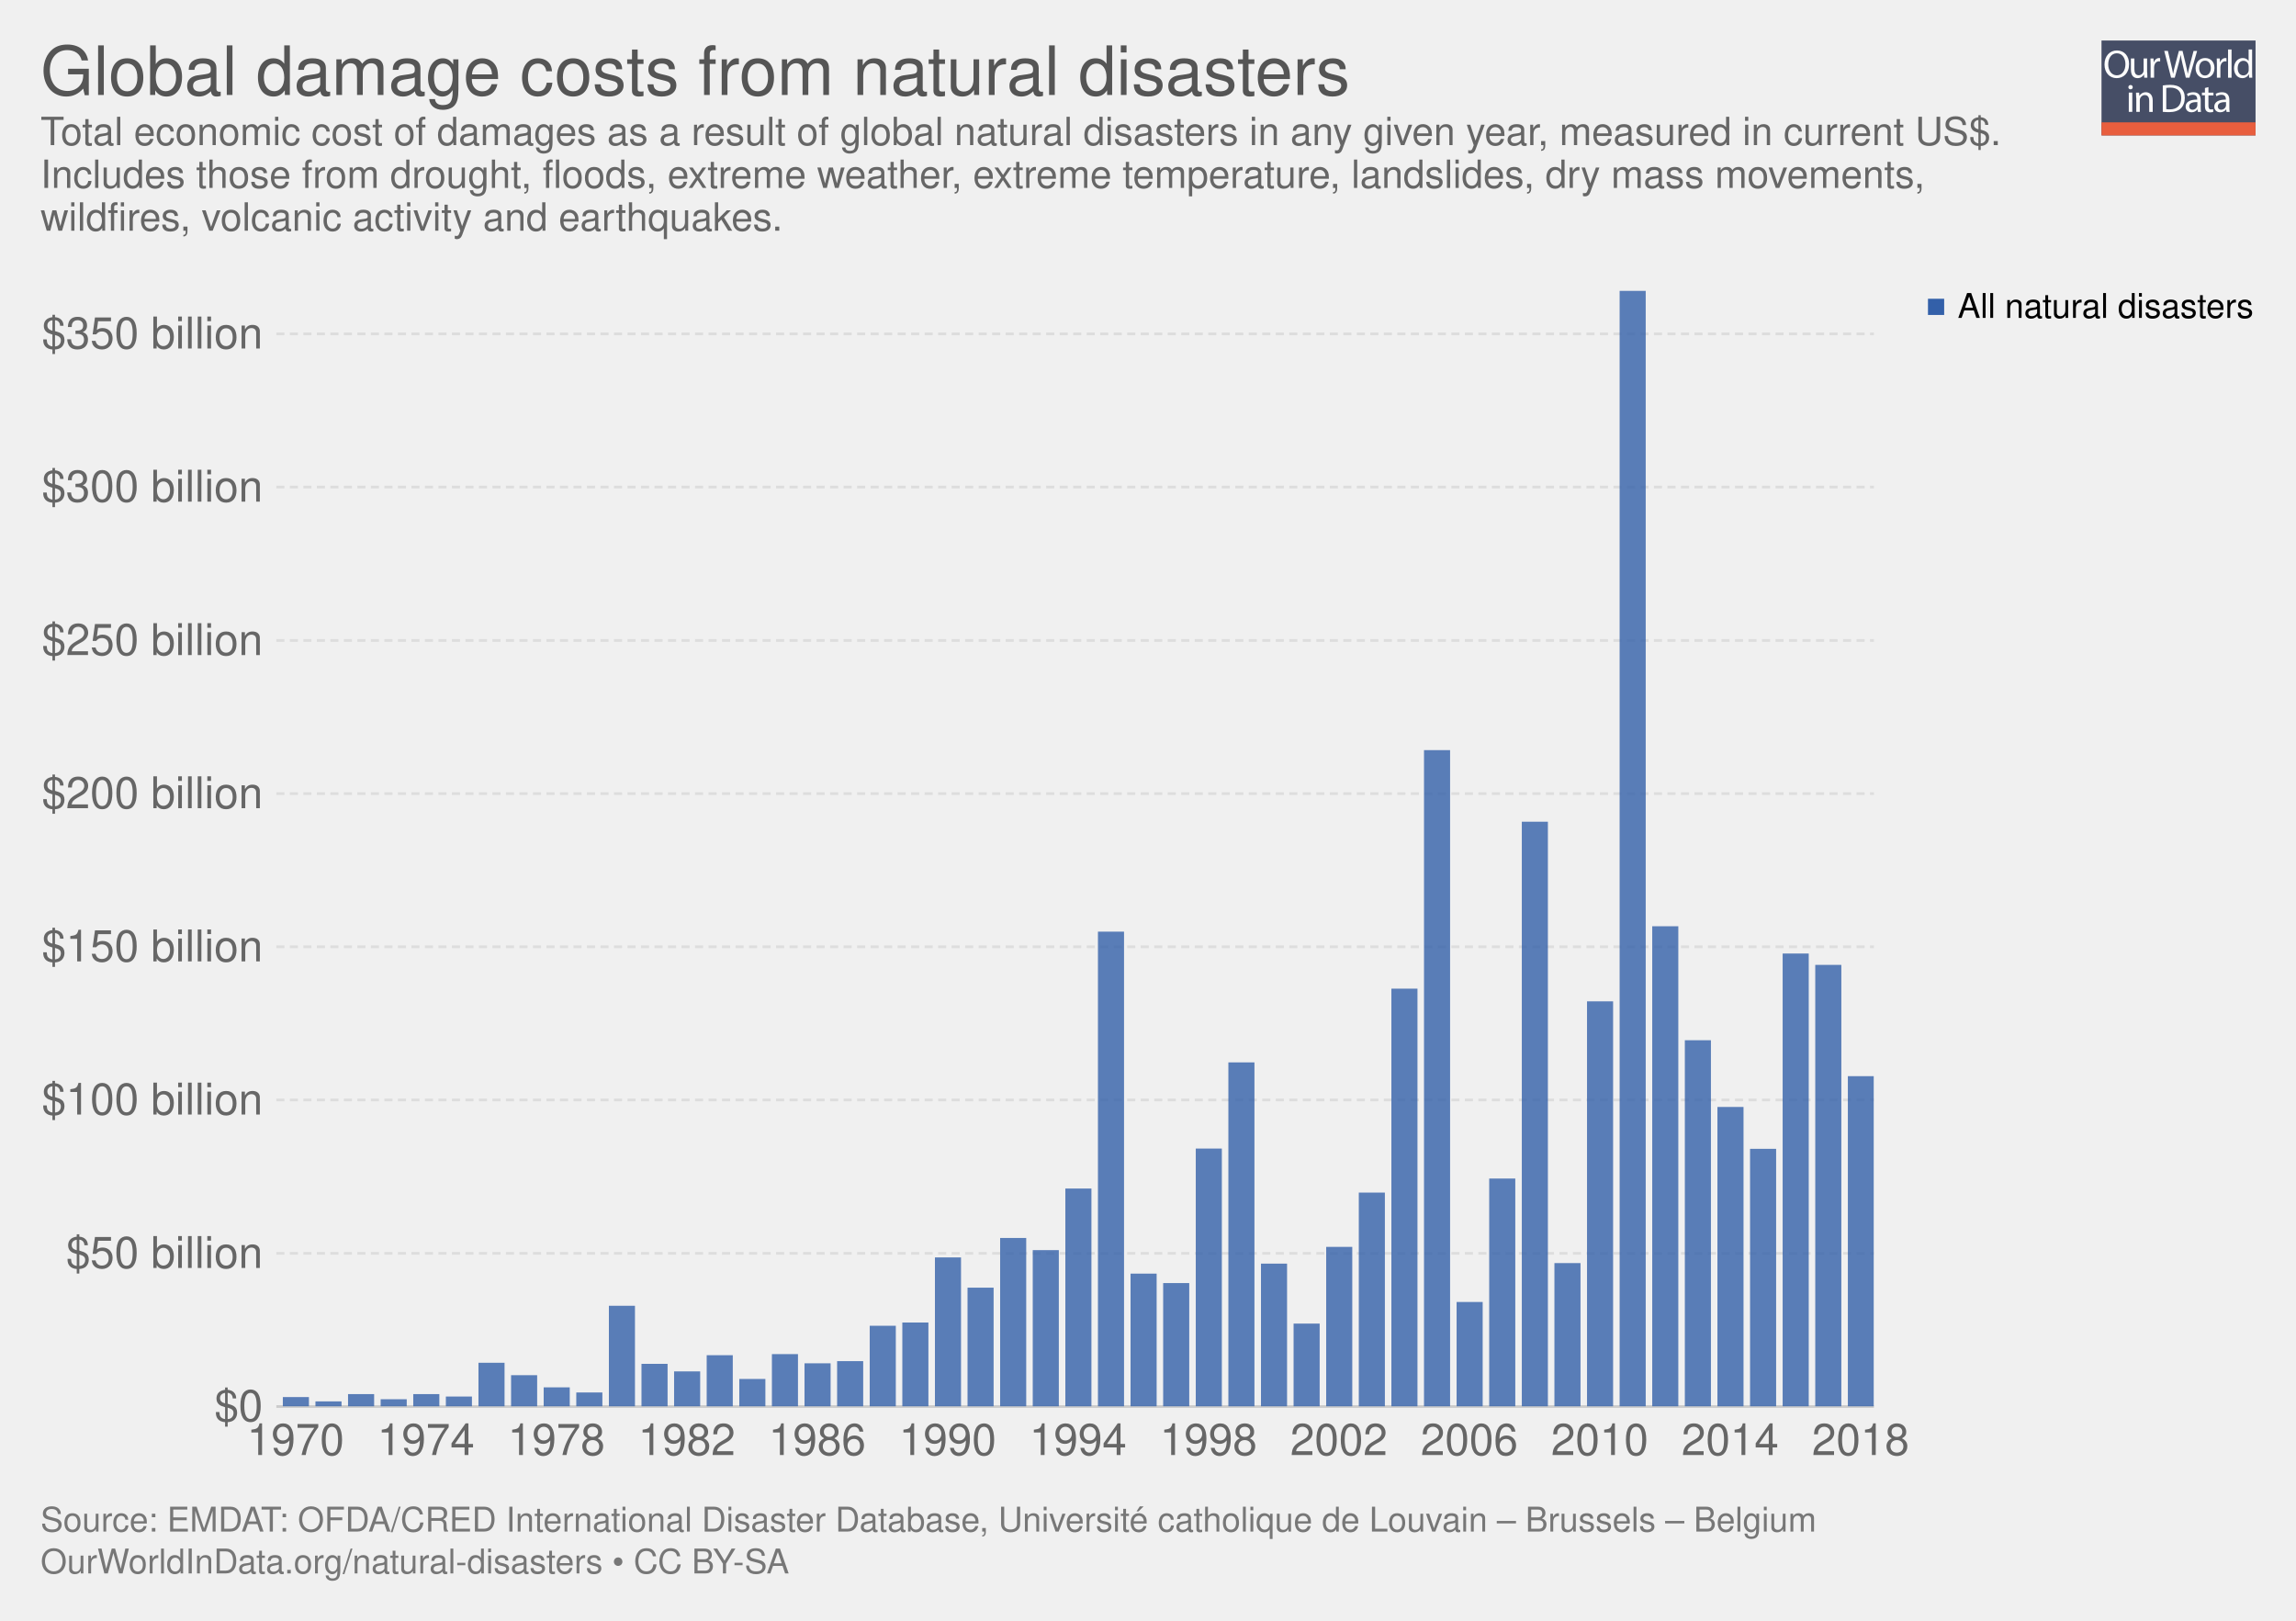
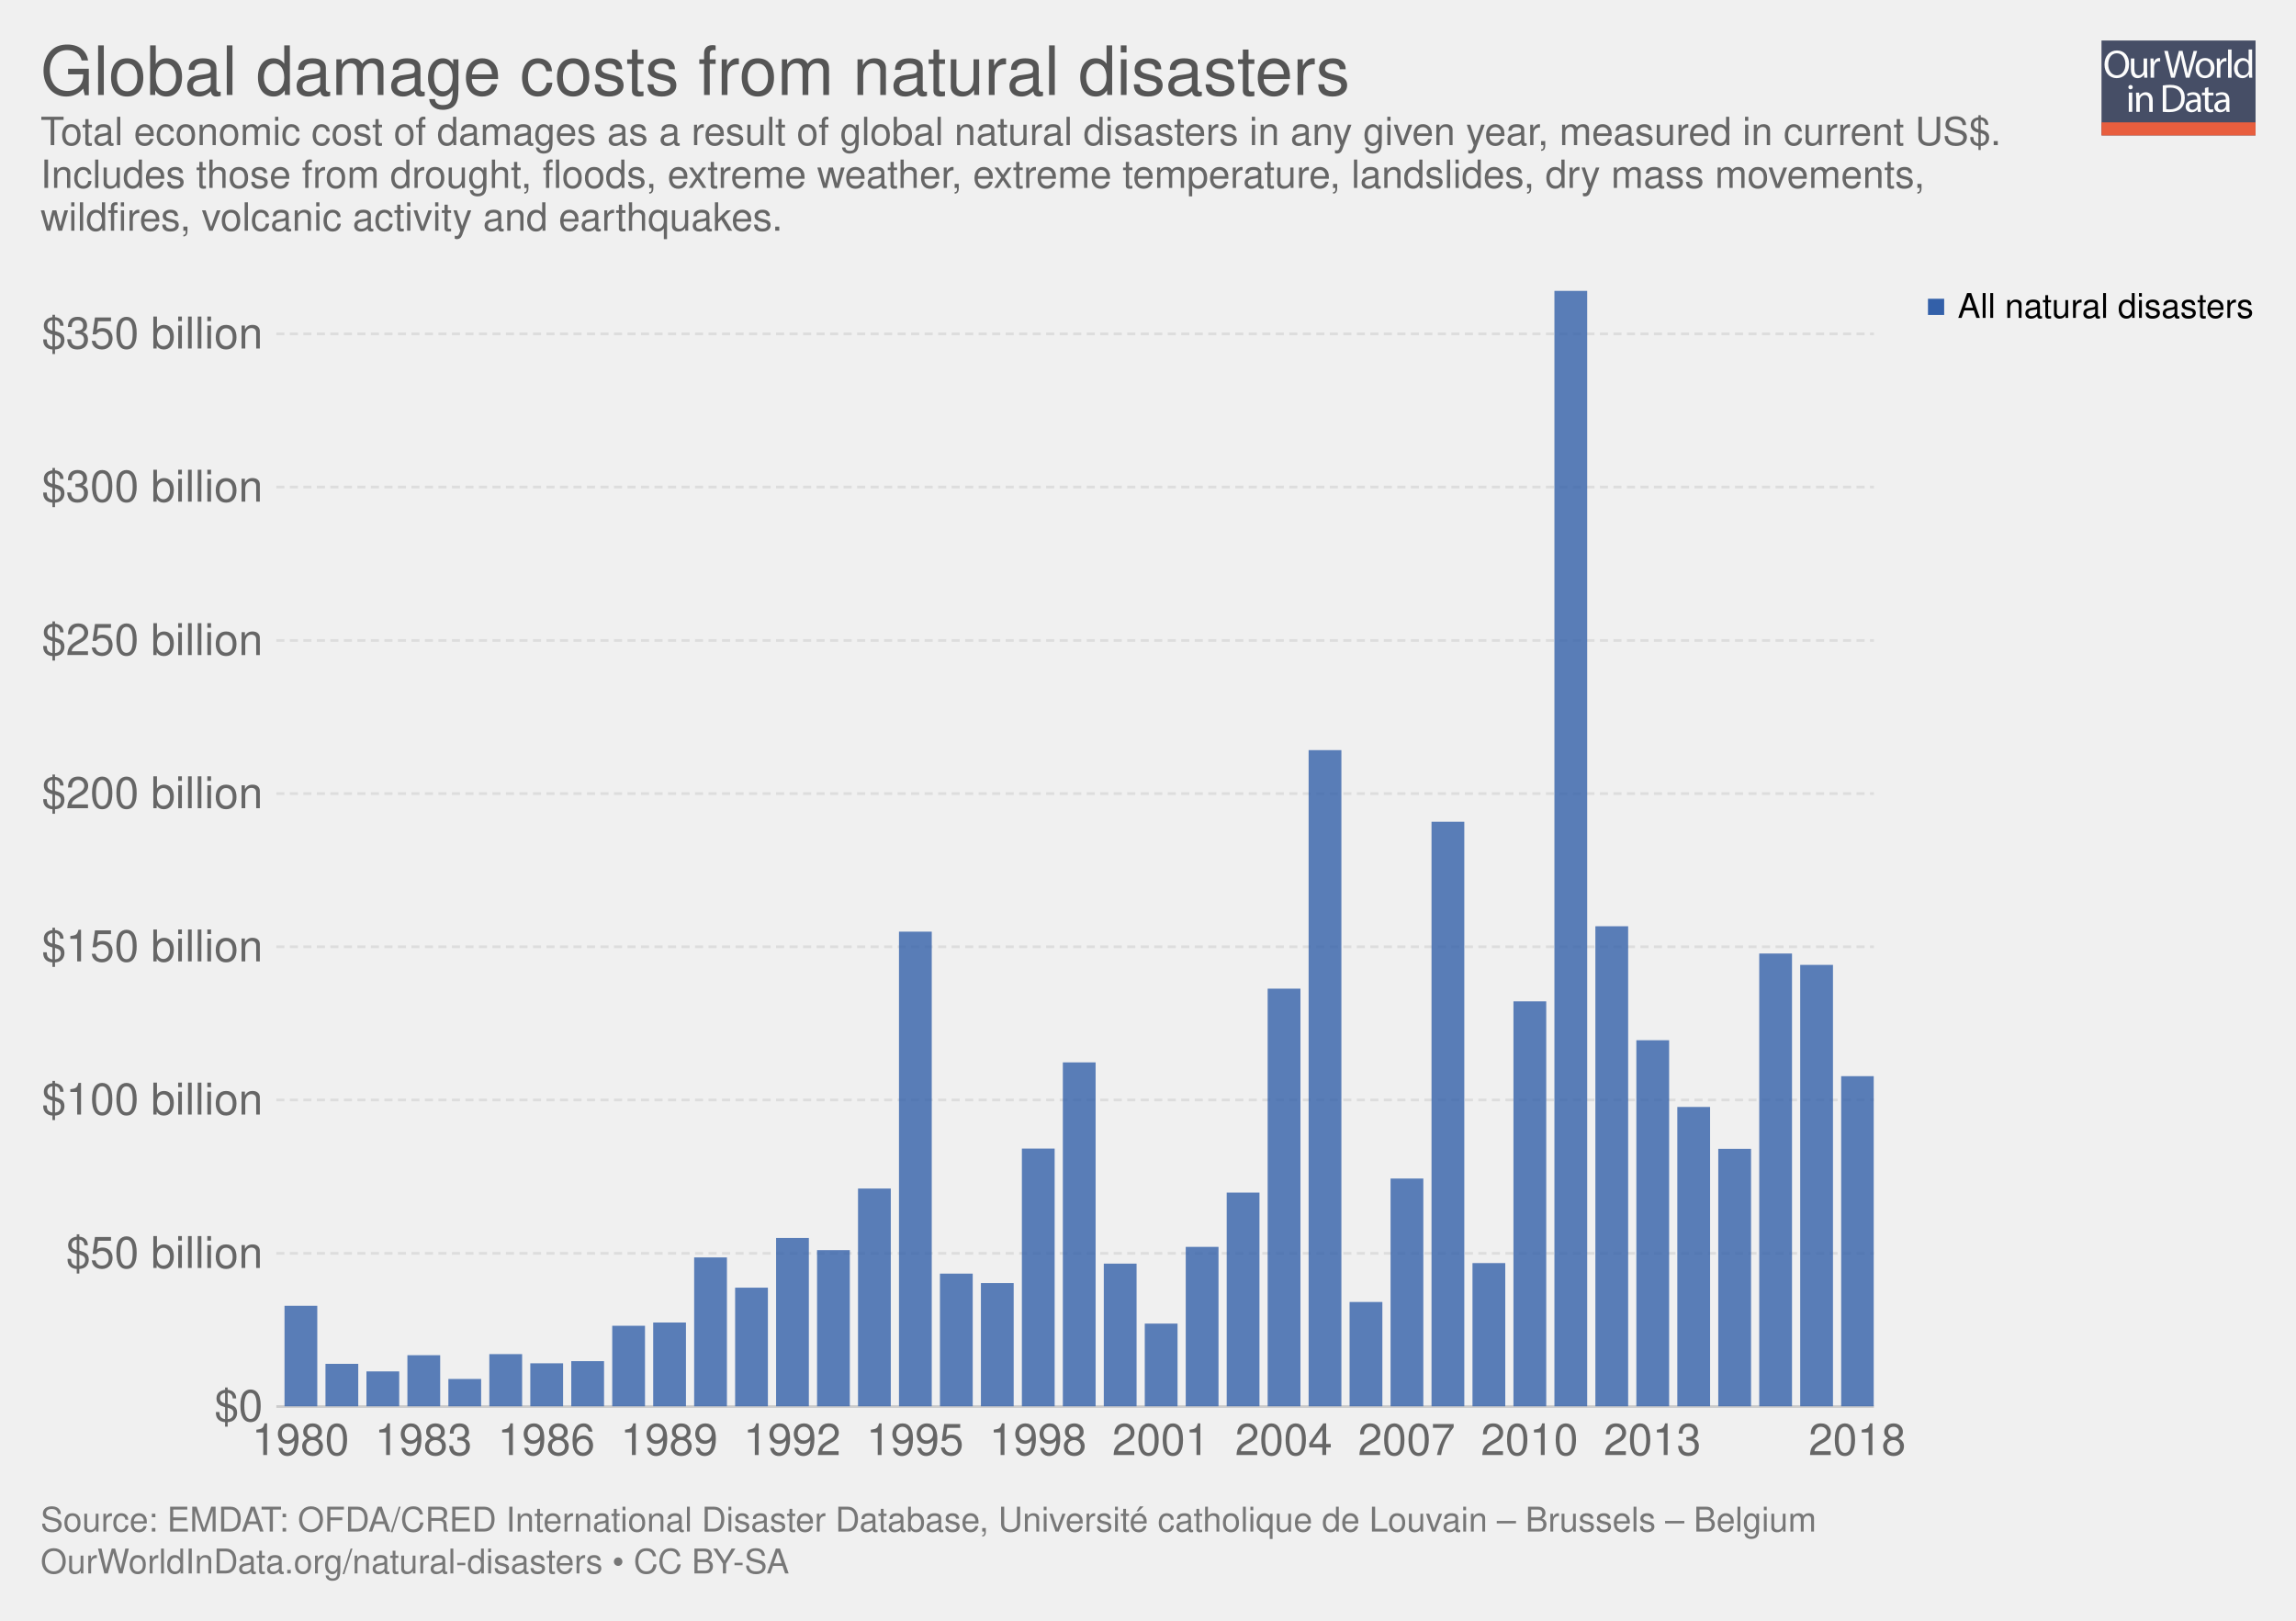
<svg xmlns="http://www.w3.org/2000/svg" xmlns:xlink="http://www.w3.org/1999/xlink" version="1.1" style="font-family:'Helvetica Neue', Helvetica, Arial, sans-serif;font-size:18px;background-color:white;text-rendering:optimizeLegibility;-webkit-font-smoothing:antialiased" width="850" height="600">
  <g class="ChartTab">
    <g class="HeaderView">
      <g opacity="0.8" transform="translate(778, 15) scale(0.27)">
        <a xlink:href="https://ourworldindata.org" target="_blank">
          <g>
            <rect x="0" y="0" fill="#1B2543" width="211.2" height="130.1" />
            <rect x="0" y="112.2" fill="#E63912" width="211.2" height="17.9" />
            <g>
              <rect x="1.2" y="12.3" fill="none" width="210.2" height="99.2" />
              <path fill="#FFFFFF" d="M37.8,32.2c0,12.7-7.7,19.4-17.1,19.4c-9.7,0-16.6-7.5-16.6-18.7c0-11.7,7.3-19.3,17.1-19.3 C31.3,13.7,37.8,21.3,37.8,32.2z M9.2,32.8c0,7.9,4.3,14.9,11.8,14.9c7.5,0,11.8-6.9,11.8-15.3c0-7.3-3.8-14.9-11.8-14.9 C13.1,17.5,9.2,24.8,9.2,32.8z" />
              <path fill="#FFFFFF" d="M62.7,43.8c0,2.7,0.1,5.1,0.2,7.2h-4.3l-0.3-4.3h-0.1c-1.3,2.1-4,4.9-8.8,4.9c-4.2,0-9.1-2.3-9.1-11.6 V24.6h4.8v14.6c0,5,1.5,8.4,5.9,8.4c3.2,0,5.5-2.2,6.3-4.4c0.3-0.7,0.4-1.6,0.4-2.5V24.6h4.8V43.8z" />
              <path fill="#FFFFFF" d="M67.3,32.8c0-3.1-0.1-5.8-0.2-8.2h4.2l0.2,5.2h0.2c1.2-3.5,4.1-5.8,7.3-5.8c0.5,0,0.9,0.1,1.4,0.2v4.5 c-0.5-0.1-1-0.2-1.6-0.2c-3.4,0-5.8,2.6-6.5,6.2c-0.1,0.7-0.2,1.4-0.2,2.2V51h-4.8V32.8z" />
              <path fill="#FFFFFF" d="M95.4,51l-9.4-36.8h5l4.4,18.6c1.1,4.6,2.1,9.2,2.7,12.7h0.1c0.6-3.7,1.8-8,3-12.8l4.9-18.5h5l4.5,18.7 c1,4.4,2,8.7,2.6,12.6h0.1c0.8-4,1.8-8.1,3-12.7l4.9-18.5h4.9L120.6,51h-5L111,31.9c-1.1-4.7-1.9-8.3-2.4-12h-0.1 c-0.7,3.7-1.5,7.3-2.8,12L100.4,51H95.4z" />
              <path fill="#FFFFFF" d="M154.9,37.6c0,9.8-6.8,14-13.2,14c-7.2,0-12.7-5.2-12.7-13.6c0-8.8,5.8-14,13.1-14 C149.8,24,154.9,29.5,154.9,37.6z M133.9,37.9c0,5.8,3.3,10.1,8,10.1c4.6,0,8-4.3,8-10.3c0-4.5-2.2-10.1-7.9-10.1 C136.3,27.6,133.9,32.8,133.9,37.9z" />
              <path fill="#FFFFFF" d="M158.2,32.8c0-3.1-0.1-5.8-0.2-8.2h4.2l0.2,5.2h0.2c1.2-3.5,4.1-5.8,7.3-5.8c0.5,0,0.9,0.1,1.4,0.2v4.5 c-0.5-0.1-1-0.2-1.6-0.2c-3.4,0-5.8,2.6-6.5,6.2c-0.1,0.7-0.2,1.4-0.2,2.2V51h-4.8V32.8z" />
              <path fill="#FFFFFF" d="M173.5,12.3h4.8V51h-4.8V12.3z" />
              <path fill="#FFFFFF" d="M206.5,12.3v31.9c0,2.3,0.1,5,0.2,6.8h-4.3l-0.2-4.6H202c-1.5,2.9-4.7,5.2-9,5.2 c-6.4,0-11.3-5.4-11.3-13.4c-0.1-8.8,5.4-14.2,11.9-14.2c4,0,6.8,1.9,8,4h0.1V12.3H206.5z M201.7,35.4c0-0.6-0.1-1.4-0.2-2 c-0.7-3.1-3.3-5.6-6.9-5.6c-5,0-7.9,4.4-7.9,10.2c0,5.3,2.6,9.8,7.8,9.8c3.2,0,6.2-2.1,7.1-5.7c0.2-0.7,0.2-1.3,0.2-2.1V35.4z" />
              <path fill="#FFFFFF" d="M42.8,64c0.1,1.6-1.1,2.9-3.1,2.9c-1.7,0-2.9-1.3-2.9-2.9c0-1.7,1.3-3,3-3C41.7,61,42.8,62.3,42.8,64z M37.4,97.8V71.4h4.8v26.4H37.4z" />
              <path fill="#FFFFFF" d="M47.5,78.6c0-2.7-0.1-5-0.2-7.1h4.3l0.3,4.4h0.1c1.3-2.5,4.4-5,8.8-5c3.7,0,9.4,2.2,9.4,11.2v15.8h-4.8 V82.6c0-4.3-1.6-7.8-6.1-7.8c-3.2,0-5.6,2.2-6.5,4.9c-0.2,0.6-0.3,1.4-0.3,2.2v15.9h-4.8V78.6z" />
              <path fill="#FFFFFF" d="M84,61.6c2.9-0.4,6.3-0.8,10.1-0.8c6.8,0,11.7,1.6,14.9,4.6c3.3,3,5.2,7.3,5.2,13.2c0,6-1.9,10.9-5.3,14.3 c-3.4,3.4-9.1,5.3-16.3,5.3c-3.4,0-6.2-0.2-8.6-0.4V61.6z M88.8,94.1c1.2,0.2,3,0.3,4.8,0.3c10.2,0,15.7-5.7,15.7-15.6 c0.1-8.7-4.9-14.2-14.9-14.2c-2.5,0-4.3,0.2-5.6,0.5V94.1z" />
              <path fill="#FFFFFF" d="M132.1,97.8l-0.4-3.3h-0.2c-1.5,2.1-4.3,3.9-8.1,3.9c-5.4,0-8.1-3.8-8.1-7.6c0-6.4,5.7-9.9,15.9-9.8v-0.5 c0-2.2-0.6-6.1-6-6.1c-2.5,0-5,0.8-6.9,2l-1.1-3.2c2.2-1.4,5.4-2.3,8.7-2.3c8.1,0,10.1,5.5,10.1,10.8v9.9c0,2.3,0.1,4.5,0.4,6.3 H132.1z M131.4,84.4c-5.3-0.1-11.2,0.8-11.2,5.9c0,3.1,2.1,4.6,4.5,4.6c3.4,0,5.6-2.2,6.4-4.4c0.2-0.5,0.3-1,0.3-1.5V84.4z" />
              <path fill="#FFFFFF" d="M146.6,63.9v7.6h6.9v3.7h-6.9v14.2c0,3.3,0.9,5.1,3.6,5.1c1.3,0,2.2-0.2,2.8-0.3l0.2,3.6 c-0.9,0.4-2.4,0.7-4.3,0.7c-2.2,0-4-0.7-5.2-2c-1.4-1.4-1.9-3.8-1.9-6.9V75.1h-4.1v-3.7h4.1v-6.3L146.6,63.9z" />
              <path fill="#FFFFFF" d="M171.4,97.8l-0.4-3.3h-0.2c-1.5,2.1-4.3,3.9-8.1,3.9c-5.4,0-8.1-3.8-8.1-7.6c0-6.4,5.7-9.9,15.9-9.8v-0.5 c0-2.2-0.6-6.1-6-6.1c-2.5,0-5,0.8-6.9,2l-1.1-3.2c2.2-1.4,5.4-2.3,8.7-2.3c8.1,0,10.1,5.5,10.1,10.8v9.9c0,2.3,0.1,4.5,0.4,6.3 H171.4z M170.7,84.4c-5.3-0.1-11.2,0.8-11.2,5.9c0,3.1,2.1,4.6,4.5,4.6c3.4,0,5.6-2.2,6.4-4.4c0.2-0.5,0.3-1,0.3-1.5V84.4z" />
            </g>
          </g>
        </a>
      </g>
      <a href="https://ourworldindata.org/grapher/damage-costs-from-natural-disasters" target="_blank">
        <text font-size="25.20" x="15.0" y="35.2" fill="#555">
          <tspan x="15" y="35.16">Global damage costs from natural disasters</tspan>
        </text>
      </a>
      <text font-size="14.40" x="15.0" y="53.7" fill="#666">
        <tspan x="15" y="53.72">Total economic cost of damages as a result of global natural disasters in any given year, measured in current US$.</tspan>
        <tspan x="15" y="69.56">Includes those from drought, floods, extreme weather, extreme temperature, landslides, dry mass movements,</tspan>
        <tspan x="15" y="85.4">wildfires, volcanic activity and earthquakes.</tspan>
      </text>
    </g>
    <g class="StackedBarChart">
      <defs>
        <clipPath id="boundsClip-2">
          <rect x="102.296" y="107.6" width="591.454" height="413.1" />
        </clipPath>
      </defs>
      <rect x="15" y="107.6" width="820" height="434.3" opacity="0" fill="rgba(255,255,255,0)" />
      <g class="VerticalAxis">
        <text x="97.30" y="520.7" fill="#666" dominant-baseline="middle" text-anchor="end" font-size="16.2">$0</text>
        <text x="97.30" y="464" fill="#666" dominant-baseline="middle" text-anchor="end" font-size="16.2">$50 billion</text>
        <text x="97.30" y="407.2" fill="#666" dominant-baseline="middle" text-anchor="end" font-size="16.2">$100 billion</text>
        <text x="97.30" y="350.5" fill="#666" dominant-baseline="middle" text-anchor="end" font-size="16.2">$150 billion</text>
        <text x="97.30" y="293.8" fill="#666" dominant-baseline="middle" text-anchor="end" font-size="16.2">$200 billion</text>
        <text x="97.30" y="237.1" fill="#666" dominant-baseline="middle" text-anchor="end" font-size="16.2">$250 billion</text>
        <text x="97.30" y="180.3" fill="#666" dominant-baseline="middle" text-anchor="end" font-size="16.2">$300 billion</text>
        <text x="97.30" y="123.6" fill="#666" dominant-baseline="middle" text-anchor="end" font-size="16.2">$350 billion</text>
      </g>
      <g class="AxisGridLines">
        <line x1="102.30" y1="520.7" x2="693.75" y2="520.7" stroke="#ccc" />
        <line x1="102.30" y1="464" x2="693.75" y2="464" stroke="#ddd" stroke-dasharray="3,2" />
        <line x1="102.30" y1="407.2" x2="693.75" y2="407.2" stroke="#ddd" stroke-dasharray="3,2" />
        <line x1="102.30" y1="350.5" x2="693.75" y2="350.5" stroke="#ddd" stroke-dasharray="3,2" />
        <line x1="102.30" y1="293.8" x2="693.75" y2="293.8" stroke="#ddd" stroke-dasharray="3,2" />
        <line x1="102.30" y1="237.1" x2="693.75" y2="237.1" stroke="#ddd" stroke-dasharray="3,2" />
        <line x1="102.30" y1="180.3" x2="693.75" y2="180.3" stroke="#ddd" stroke-dasharray="3,2" />
        <line x1="102.30" y1="123.6" x2="693.75" y2="123.6" stroke="#ddd" stroke-dasharray="3,2" />
      </g>
      <g>
-         <text x="91.394" y="538.66" fill="#666" font-size="16.2">1970</text>
-         <text x="139.676" y="538.66" fill="#666" font-size="16.2">1974</text>
-         <text x="187.958" y="538.66" fill="#666" font-size="16.2">1978</text>
-         <text x="236.24" y="538.66" fill="#666" font-size="16.2">1982</text>
-         <text x="284.522" y="538.66" fill="#666" font-size="16.2">1986</text>
-         <text x="332.804" y="538.66" fill="#666" font-size="16.2">1990</text>
-         <text x="381.086" y="538.66" fill="#666" font-size="16.2">1994</text>
-         <text x="429.368" y="538.66" fill="#666" font-size="16.2">1998</text>
-         <text x="477.65" y="538.66" fill="#666" font-size="16.2">2002</text>
-         <text x="525.932" y="538.66" fill="#666" font-size="16.2">2006</text>
-         <text x="574.214" y="538.66" fill="#666" font-size="16.2">2010</text>
-         <text x="622.496" y="538.66" fill="#666" font-size="16.2">2014</text>
-         <text x="670.778" y="538.66" fill="#666" font-size="16.2">2018</text>
+         <text x="93.251" y="538.66" fill="#666" font-size="16.2">1980</text>
+         <text x="138.748" y="538.66" fill="#666" font-size="16.2">1983</text>
+         <text x="184.244" y="538.66" fill="#666" font-size="16.2">1986</text>
+         <text x="229.741" y="538.66" fill="#666" font-size="16.2">1989</text>
+         <text x="275.237" y="538.66" fill="#666" font-size="16.2">1992</text>
+         <text x="320.734" y="538.66" fill="#666" font-size="16.2">1995</text>
+         <text x="366.23" y="538.66" fill="#666" font-size="16.2">1998</text>
+         <text x="411.727" y="538.66" fill="#666" font-size="16.2">2001</text>
+         <text x="457.223" y="538.66" fill="#666" font-size="16.2">2004</text>
+         <text x="502.719" y="538.66" fill="#666" font-size="16.2">2007</text>
+         <text x="548.216" y="538.66" fill="#666" font-size="16.2">2010</text>
+         <text x="593.712" y="538.66" fill="#666" font-size="16.2">2013</text>
+         <text x="669.54" y="538.66" fill="#666" font-size="16.2">2018</text>
      </g>
      <g clip-path="url(#boundsClip-2)">
        <g class="All-natural-disasters_0-segments">
-           <rect x="104.71" y="517.2" width="9.656" height="3.5" fill="#3360a9" opacity="0.8" />
-           <rect x="116.781" y="518.8" width="9.656" height="1.9" fill="#3360a9" opacity="0.8" />
-           <rect x="128.851" y="516.1" width="9.656" height="4.6" fill="#3360a9" opacity="0.8" />
-           <rect x="140.922" y="518" width="9.656" height="2.7" fill="#3360a9" opacity="0.8" />
-           <rect x="152.992" y="516.1" width="9.656" height="4.6" fill="#3360a9" opacity="0.8" />
-           <rect x="165.063" y="517" width="9.656" height="3.7" fill="#3360a9" opacity="0.8" />
-           <rect x="177.133" y="504.5" width="9.656" height="16.2" fill="#3360a9" opacity="0.8" />
-           <rect x="189.204" y="509.1" width="9.656" height="11.6" fill="#3360a9" opacity="0.8" />
-           <rect x="201.274" y="513.6" width="9.656" height="7.1" fill="#3360a9" opacity="0.8" />
-           <rect x="213.345" y="515.5" width="9.656" height="5.2" fill="#3360a9" opacity="0.8" />
-           <rect x="225.415" y="483.4" width="9.656" height="37.3" fill="#3360a9" opacity="0.8" />
-           <rect x="237.485" y="504.9" width="9.656" height="15.8" fill="#3360a9" opacity="0.8" />
-           <rect x="249.556" y="507.7" width="9.656" height="13" fill="#3360a9" opacity="0.8" />
-           <rect x="261.626" y="501.7" width="9.656" height="19" fill="#3360a9" opacity="0.8" />
-           <rect x="273.697" y="510.5" width="9.656" height="10.2" fill="#3360a9" opacity="0.8" />
-           <rect x="285.767" y="501.3" width="9.656" height="19.4" fill="#3360a9" opacity="0.8" />
-           <rect x="297.838" y="504.7" width="9.656" height="16" fill="#3360a9" opacity="0.8" />
-           <rect x="309.908" y="503.9" width="9.656" height="16.8" fill="#3360a9" opacity="0.8" />
-           <rect x="321.979" y="490.8" width="9.656" height="29.9" fill="#3360a9" opacity="0.8" />
-           <rect x="334.049" y="489.6" width="9.656" height="31.1" fill="#3360a9" opacity="0.8" />
-           <rect x="346.12" y="465.5" width="9.656" height="55.2" fill="#3360a9" opacity="0.8" />
-           <rect x="358.19" y="476.7" width="9.656" height="44" fill="#3360a9" opacity="0.8" />
-           <rect x="370.261" y="458.3" width="9.656" height="62.4" fill="#3360a9" opacity="0.8" />
-           <rect x="382.331" y="462.8" width="9.656" height="57.9" fill="#3360a9" opacity="0.8" />
-           <rect x="394.402" y="440" width="9.656" height="80.7" fill="#3360a9" opacity="0.8" />
-           <rect x="406.472" y="344.9" width="9.656" height="175.8" fill="#3360a9" opacity="0.8" />
-           <rect x="418.543" y="471.5" width="9.656" height="49.2" fill="#3360a9" opacity="0.8" />
-           <rect x="430.613" y="475" width="9.656" height="45.7" fill="#3360a9" opacity="0.8" />
-           <rect x="442.684" y="425.2" width="9.656" height="95.5" fill="#3360a9" opacity="0.8" />
-           <rect x="454.754" y="393.3" width="9.656" height="127.4" fill="#3360a9" opacity="0.8" />
-           <rect x="466.825" y="467.8" width="9.656" height="52.9" fill="#3360a9" opacity="0.8" />
-           <rect x="478.895" y="490" width="9.656" height="30.7" fill="#3360a9" opacity="0.8" />
-           <rect x="490.966" y="461.6" width="9.656" height="59.1" fill="#3360a9" opacity="0.8" />
-           <rect x="503.036" y="441.5" width="9.656" height="79.2" fill="#3360a9" opacity="0.8" />
-           <rect x="515.107" y="366" width="9.656" height="154.7" fill="#3360a9" opacity="0.8" />
-           <rect x="527.177" y="277.7" width="9.656" height="243" fill="#3360a9" opacity="0.8" />
-           <rect x="539.248" y="482" width="9.656" height="38.7" fill="#3360a9" opacity="0.8" />
-           <rect x="551.318" y="436.3" width="9.656" height="84.4" fill="#3360a9" opacity="0.8" />
-           <rect x="563.389" y="304.2" width="9.656" height="216.5" fill="#3360a9" opacity="0.8" />
-           <rect x="575.459" y="467.6" width="9.656" height="53.1" fill="#3360a9" opacity="0.8" />
-           <rect x="587.53" y="370.7" width="9.656" height="150" fill="#3360a9" opacity="0.8" />
-           <rect x="599.6" y="107.6" width="9.656" height="413.1" fill="#3360a9" opacity="0.8" />
-           <rect x="611.671" y="342.9" width="9.656" height="177.8" fill="#3360a9" opacity="0.8" />
-           <rect x="623.741" y="385.1" width="9.656" height="135.6" fill="#3360a9" opacity="0.8" />
-           <rect x="635.812" y="409.8" width="9.656" height="110.9" fill="#3360a9" opacity="0.8" />
-           <rect x="647.882" y="425.3" width="9.656" height="95.4" fill="#3360a9" opacity="0.8" />
-           <rect x="659.953" y="353" width="9.656" height="167.7" fill="#3360a9" opacity="0.8" />
-           <rect x="672.023" y="357.2" width="9.656" height="163.5" fill="#3360a9" opacity="0.8" />
-           <rect x="684.094" y="398.4" width="9.656" height="122.3" fill="#3360a9" opacity="0.8" />
+           <rect x="105.329" y="483.4" width="12.132" height="37.3" fill="#3360a9" opacity="0.8" />
+           <rect x="120.495" y="504.9" width="12.132" height="15.8" fill="#3360a9" opacity="0.8" />
+           <rect x="135.66" y="507.7" width="12.132" height="13" fill="#3360a9" opacity="0.8" />
+           <rect x="150.826" y="501.7" width="12.132" height="19" fill="#3360a9" opacity="0.8" />
+           <rect x="165.991" y="510.5" width="12.132" height="10.2" fill="#3360a9" opacity="0.8" />
+           <rect x="181.157" y="501.3" width="12.132" height="19.4" fill="#3360a9" opacity="0.8" />
+           <rect x="196.322" y="504.7" width="12.132" height="16" fill="#3360a9" opacity="0.8" />
+           <rect x="211.488" y="503.9" width="12.132" height="16.8" fill="#3360a9" opacity="0.8" />
+           <rect x="226.653" y="490.8" width="12.132" height="29.9" fill="#3360a9" opacity="0.8" />
+           <rect x="241.818" y="489.6" width="12.132" height="31.1" fill="#3360a9" opacity="0.8" />
+           <rect x="256.984" y="465.5" width="12.132" height="55.2" fill="#3360a9" opacity="0.8" />
+           <rect x="272.149" y="476.7" width="12.132" height="44" fill="#3360a9" opacity="0.8" />
+           <rect x="287.315" y="458.3" width="12.132" height="62.4" fill="#3360a9" opacity="0.8" />
+           <rect x="302.48" y="462.8" width="12.132" height="57.9" fill="#3360a9" opacity="0.8" />
+           <rect x="317.646" y="440" width="12.132" height="80.7" fill="#3360a9" opacity="0.8" />
+           <rect x="332.811" y="344.9" width="12.132" height="175.8" fill="#3360a9" opacity="0.8" />
+           <rect x="347.977" y="471.5" width="12.132" height="49.2" fill="#3360a9" opacity="0.8" />
+           <rect x="363.142" y="475" width="12.132" height="45.7" fill="#3360a9" opacity="0.8" />
+           <rect x="378.308" y="425.2" width="12.132" height="95.5" fill="#3360a9" opacity="0.8" />
+           <rect x="393.473" y="393.3" width="12.132" height="127.4" fill="#3360a9" opacity="0.8" />
+           <rect x="408.639" y="467.8" width="12.132" height="52.9" fill="#3360a9" opacity="0.8" />
+           <rect x="423.804" y="490" width="12.132" height="30.7" fill="#3360a9" opacity="0.8" />
+           <rect x="438.97" y="461.6" width="12.132" height="59.1" fill="#3360a9" opacity="0.8" />
+           <rect x="454.135" y="441.5" width="12.132" height="79.2" fill="#3360a9" opacity="0.8" />
+           <rect x="469.301" y="366" width="12.132" height="154.7" fill="#3360a9" opacity="0.8" />
+           <rect x="484.466" y="277.7" width="12.132" height="243" fill="#3360a9" opacity="0.8" />
+           <rect x="499.632" y="482" width="12.132" height="38.7" fill="#3360a9" opacity="0.8" />
+           <rect x="514.797" y="436.3" width="12.132" height="84.4" fill="#3360a9" opacity="0.8" />
+           <rect x="529.963" y="304.2" width="12.132" height="216.5" fill="#3360a9" opacity="0.8" />
+           <rect x="545.128" y="467.6" width="12.132" height="53.1" fill="#3360a9" opacity="0.8" />
+           <rect x="560.294" y="370.7" width="12.132" height="150" fill="#3360a9" opacity="0.8" />
+           <rect x="575.459" y="107.6" width="12.132" height="413.1" fill="#3360a9" opacity="0.8" />
+           <rect x="590.625" y="342.9" width="12.132" height="177.8" fill="#3360a9" opacity="0.8" />
+           <rect x="605.79" y="385.1" width="12.132" height="135.6" fill="#3360a9" opacity="0.8" />
+           <rect x="620.956" y="409.8" width="12.132" height="110.9" fill="#3360a9" opacity="0.8" />
+           <rect x="636.121" y="425.3" width="12.132" height="95.4" fill="#3360a9" opacity="0.8" />
+           <rect x="651.287" y="353" width="12.132" height="167.7" fill="#3360a9" opacity="0.8" />
+           <rect x="666.452" y="357.2" width="12.132" height="163.5" fill="#3360a9" opacity="0.8" />
+           <rect x="681.618" y="398.4" width="12.132" height="122.3" fill="#3360a9" opacity="0.8" />
        </g>
      </g>
      <g class="ScatterColorLegend clickable" style="cursor:pointer">
        <g class="legendMark">
          <rect x="713.75" y="105.1" width="121.25" height="17.6" fill="#fff" opacity="0" />,<rect x="713.75" y="110.6" width="6" height="6" fill="#3360a9" />,<text font-size="12.60" x="724.8" y="117.7">
            <tspan x="724.75" y="117.68">All natural disasters</tspan>
          </text>
        </g>
      </g>
    </g>
    <g class="SourcesFooter" style="fill:#777">
      <g class="clickable" style="fill:#777">
        <text font-size="12.60" x="15.0" y="567.0">
          <tspan x="15" y="566.98">Source: EMDAT: OFDA/CRED International Disaster Database, Université catholique de Louvain – Brussels – Belgium</tspan>
        </text>
      </g>
      <text font-size="12.60" x="15.0" y="582.5">
        <tspan x="15" y="582.48">
          <a target="_blank" style="fill: #777;" href="https://ourworldindata.org/natural-disasters">OurWorldInData.org/natural-disasters</a> • <a style="fill: #777;" class="cclogo" href="http://creativecommons.org/licenses/by-sa/4.0/deed.en_US" target="_blank">CC BY-SA</a>
        </tspan>
      </text>
    </g>
  </g>
</svg>
